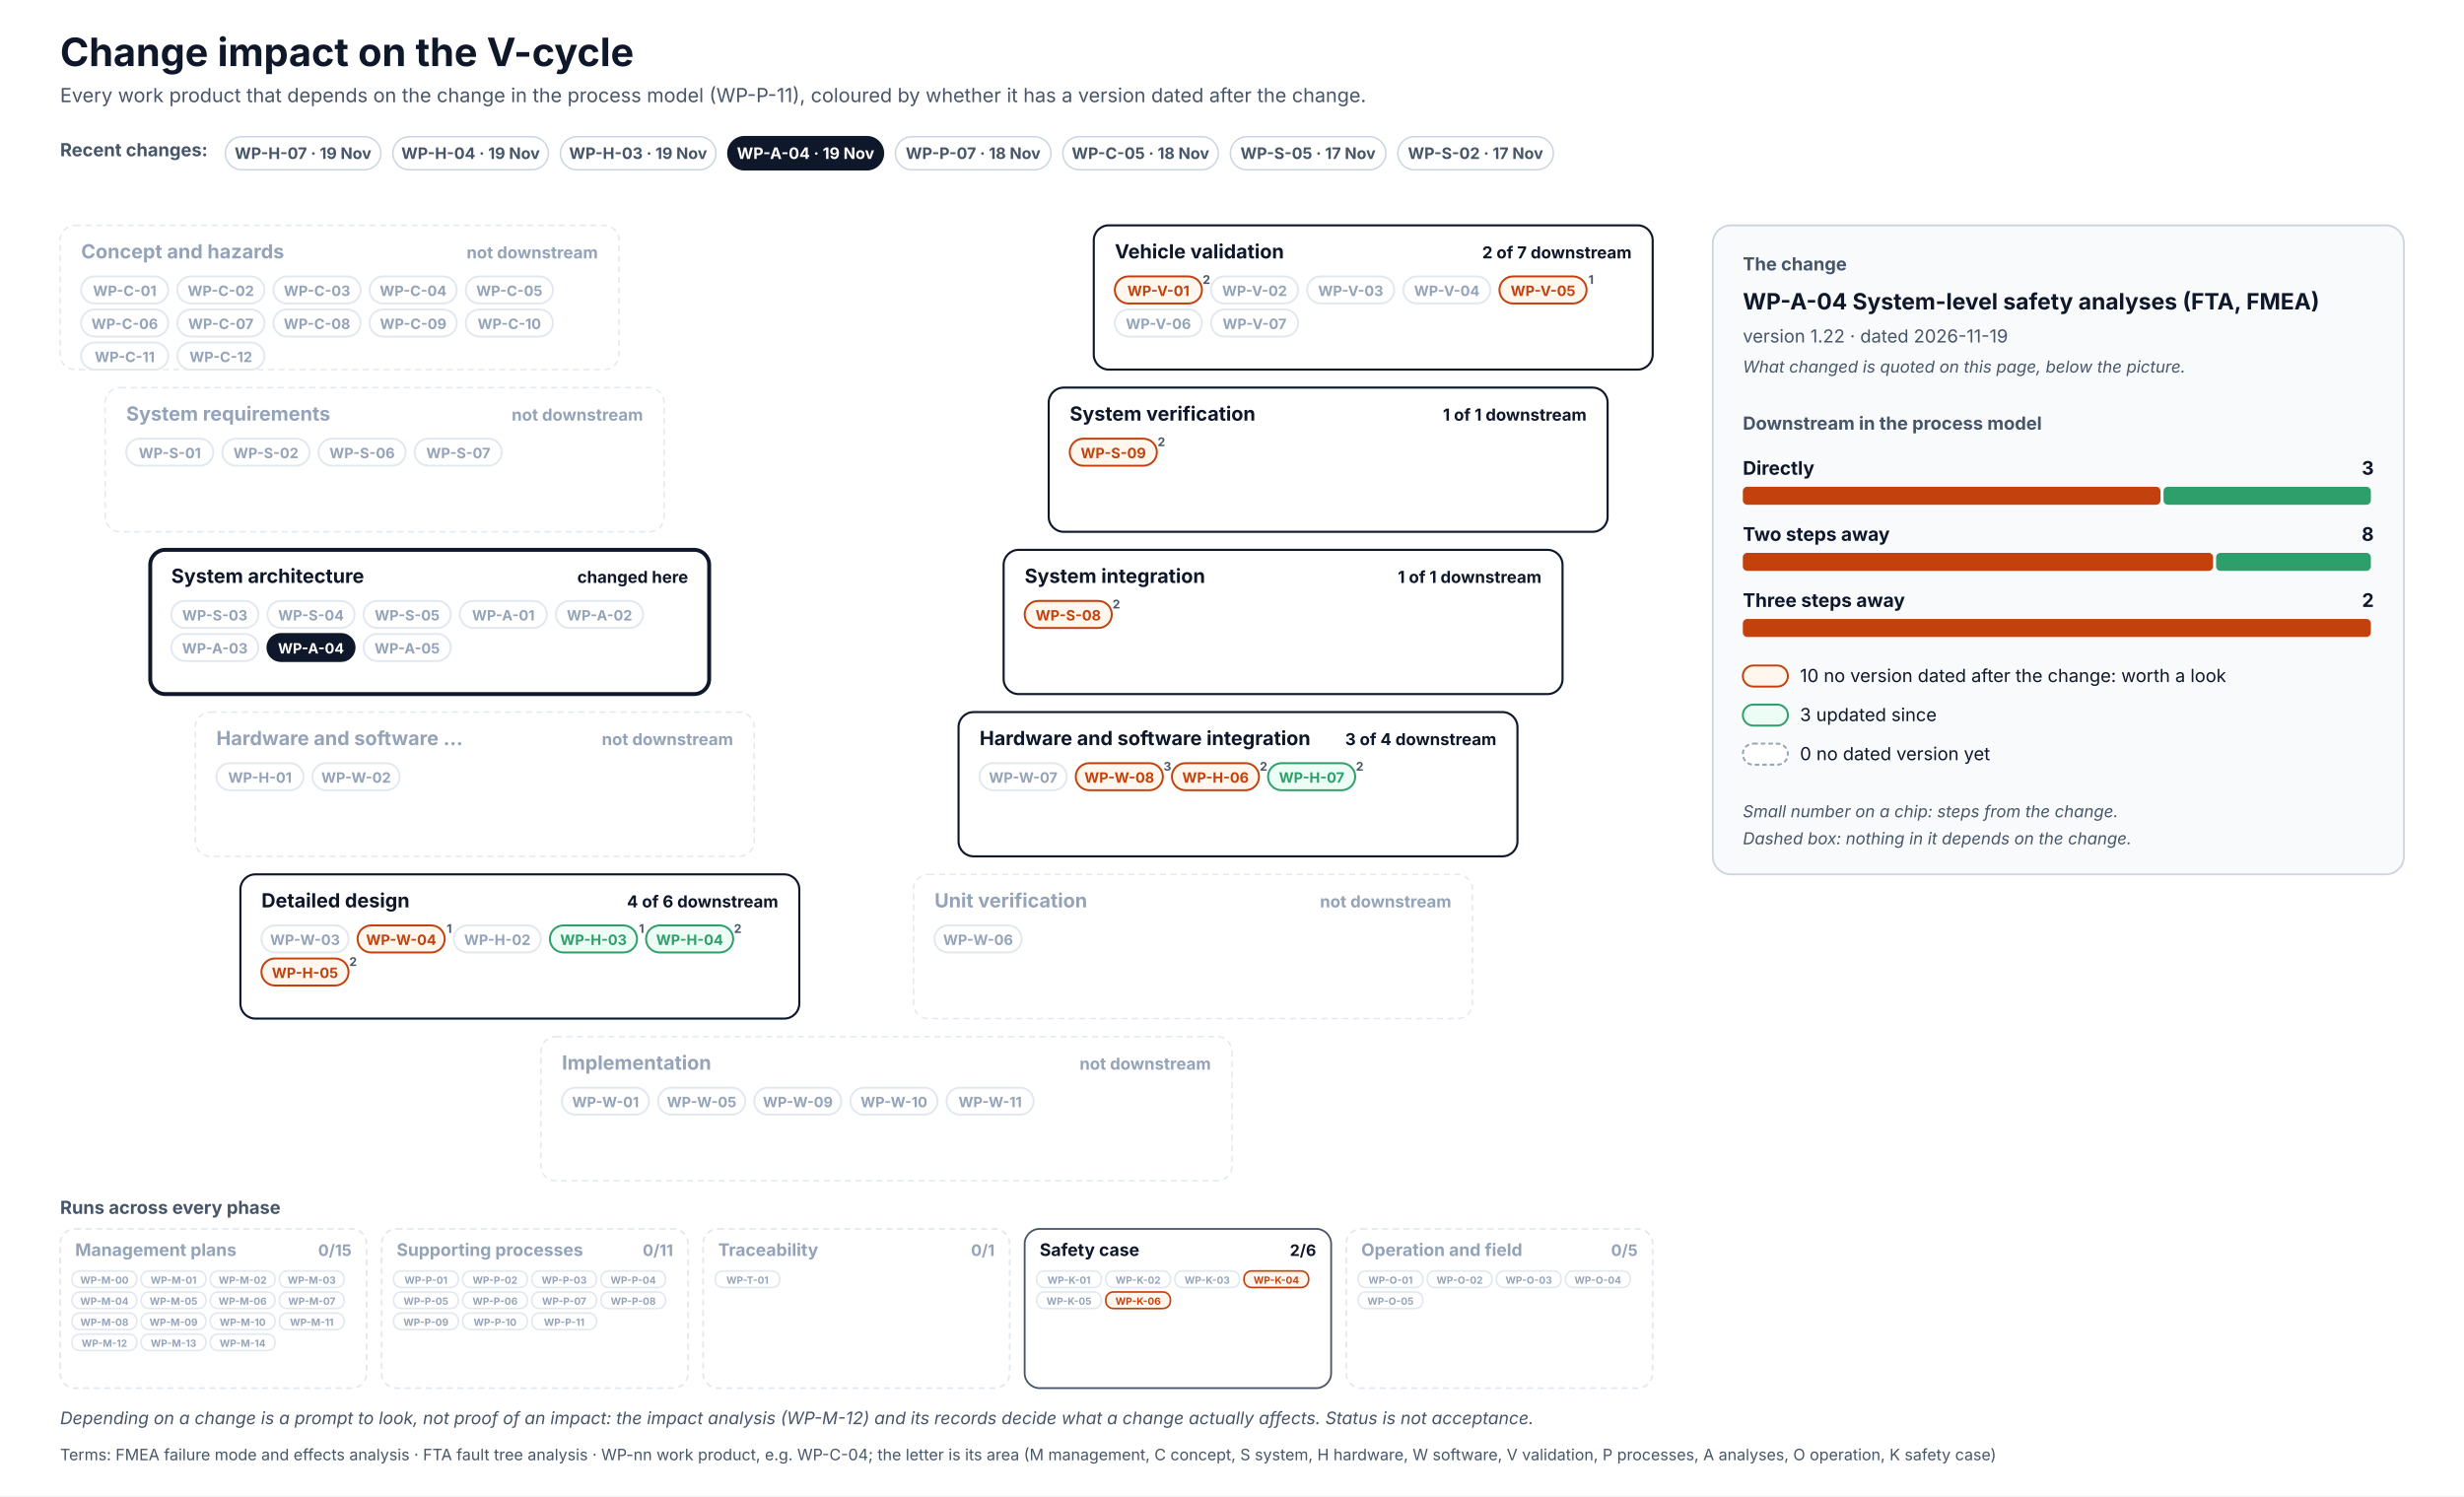
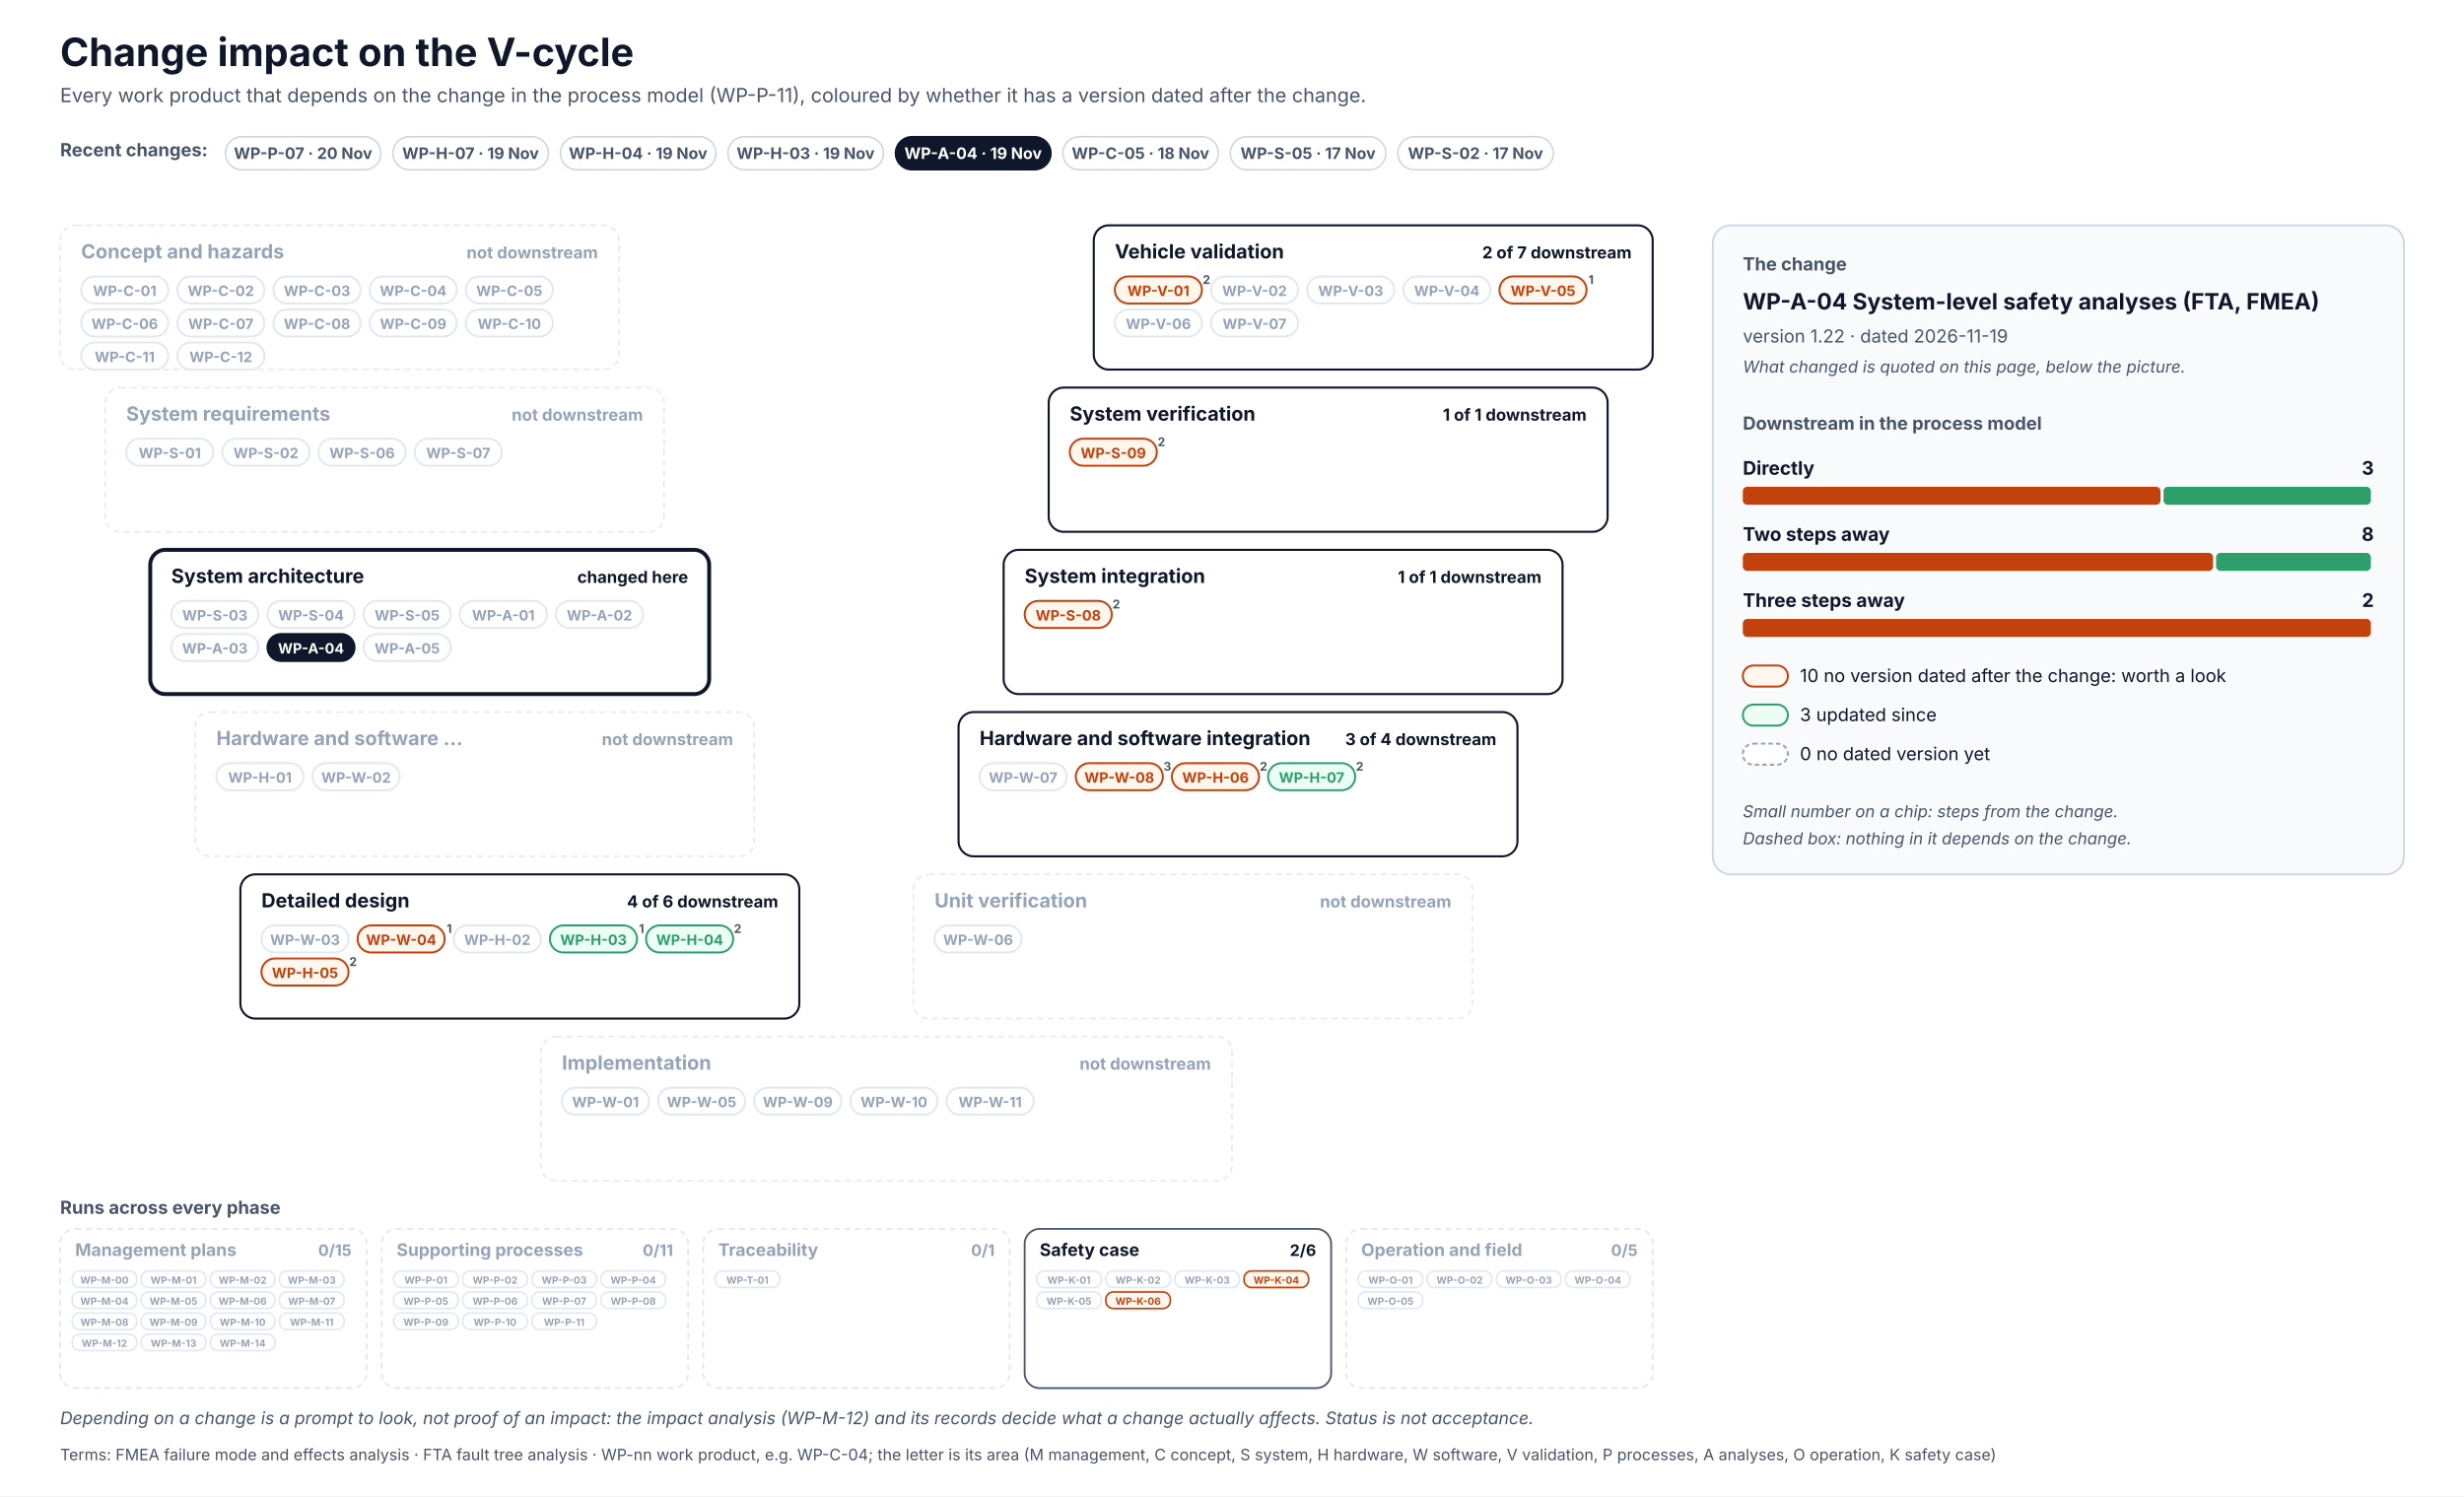
<svg xmlns="http://www.w3.org/2000/svg" width="1640" height="996" viewBox="0 0 1640 996" font-family="Inter, 'Segoe UI', Helvetica, Arial, sans-serif" role="img">
  <defs>
    <pattern id="hatch" patternUnits="userSpaceOnUse" width="6" height="6" patternTransform="rotate(45)">
      <rect width="6" height="6" fill="#F1F5F9" />
      <line x1="0" y1="0" x2="0" y2="6" stroke="#CBD5E1" stroke-width="2" />
    </pattern>
  </defs>
  <rect x="0" y="0" width="1640" height="996" rx="0" fill="#FFFFFF" stroke="none" stroke-width="0" />
  <text x="40" y="44" font-size="26" fill="#0F172A" font-weight="700">Change impact on the V-cycle</text>
  <text x="40" y="68" font-size="13" fill="#475569">Every work product that depends on the change in the process model (WP-P-11), coloured by whether it has a version dated after the change.</text>
  <text x="40" y="104" font-size="12" fill="#475569" font-weight="700">Recent changes:</text>
  <g transform="translate(150,91)">
    <rect x="0" y="0" width="103.5" height="22" rx="11.0" fill="#FFFFFF" stroke="#CBD5E1" stroke-width="1" />
+     <text x="51.7" y="14.8" font-size="10.5" fill="#475569" font-weight="700" text-anchor="middle">WP-P-07 · 20 Nov</text>
+   </g>
+   <g transform="translate(261.5,91)">
+     <rect x="0" y="0" width="103.5" height="22" rx="11.0" fill="#FFFFFF" stroke="#CBD5E1" stroke-width="1" />
    <text x="51.7" y="14.8" font-size="10.5" fill="#475569" font-weight="700" text-anchor="middle">WP-H-07 · 19 Nov</text>
  </g>
-   <g transform="translate(261.5,91)">
+   <g transform="translate(373,91)">
    <rect x="0" y="0" width="103.5" height="22" rx="11.0" fill="#FFFFFF" stroke="#CBD5E1" stroke-width="1" />
    <text x="51.7" y="14.8" font-size="10.5" fill="#475569" font-weight="700" text-anchor="middle">WP-H-04 · 19 Nov</text>
  </g>
-   <g transform="translate(373,91)">
+   <g transform="translate(484.5,91)">
    <rect x="0" y="0" width="103.5" height="22" rx="11.0" fill="#FFFFFF" stroke="#CBD5E1" stroke-width="1" />
    <text x="51.7" y="14.8" font-size="10.5" fill="#475569" font-weight="700" text-anchor="middle">WP-H-03 · 19 Nov</text>
  </g>
-   <g transform="translate(484.5,91)">
+   <g transform="translate(596,91)">
    <rect x="0" y="0" width="103.5" height="22" rx="11.0" fill="#0F172A" stroke="#0F172A" stroke-width="1" />
    <text x="51.7" y="14.8" font-size="10.5" fill="#FFFFFF" font-weight="700" text-anchor="middle">WP-A-04 · 19 Nov</text>
-   </g>
-   <g transform="translate(596,91)">
-     <rect x="0" y="0" width="103.5" height="22" rx="11.0" fill="#FFFFFF" stroke="#CBD5E1" stroke-width="1" />
-     <text x="51.7" y="14.8" font-size="10.5" fill="#475569" font-weight="700" text-anchor="middle">WP-P-07 · 18 Nov</text>
  </g>
  <g transform="translate(707.4,91)">
    <rect x="0" y="0" width="103.5" height="22" rx="11.0" fill="#FFFFFF" stroke="#CBD5E1" stroke-width="1" />
    <text x="51.7" y="14.8" font-size="10.5" fill="#475569" font-weight="700" text-anchor="middle">WP-C-05 · 18 Nov</text>
  </g>
  <g transform="translate(818.9,91)">
    <rect x="0" y="0" width="103.5" height="22" rx="11.0" fill="#FFFFFF" stroke="#CBD5E1" stroke-width="1" />
    <text x="51.7" y="14.8" font-size="10.5" fill="#475569" font-weight="700" text-anchor="middle">WP-S-05 · 17 Nov</text>
  </g>
  <g transform="translate(930.4,91)">
    <rect x="0" y="0" width="103.5" height="22" rx="11.0" fill="#FFFFFF" stroke="#CBD5E1" stroke-width="1" />
    <text x="51.7" y="14.8" font-size="10.5" fill="#475569" font-weight="700" text-anchor="middle">WP-S-02 · 17 Nov</text>
  </g>
  <rect x="40" y="150" width="372" height="96" rx="10" fill="#FFFFFF" stroke="#E2E8F0" stroke-width="1" stroke-dasharray="4 3" />
  <text x="54" y="172" font-size="13" fill="#94A3B8" font-weight="700">Concept and hazards</text>
  <text x="398" y="172" font-size="11" fill="#94A3B8" font-weight="700" text-anchor="end">not downstream</text>
  <rect x="54" y="184" width="58" height="18" rx="9.0" fill="#FFFFFF" stroke="#E2E8F0" stroke-width="1.3" />
  <text x="83" y="197" font-size="9.5" fill="#94A3B8" font-weight="700" text-anchor="middle">WP-C-01</text>
  <rect x="118" y="184" width="58" height="18" rx="9.0" fill="#FFFFFF" stroke="#E2E8F0" stroke-width="1.3" />
  <text x="147" y="197" font-size="9.5" fill="#94A3B8" font-weight="700" text-anchor="middle">WP-C-02</text>
  <rect x="182" y="184" width="58" height="18" rx="9.0" fill="#FFFFFF" stroke="#E2E8F0" stroke-width="1.3" />
  <text x="211" y="197" font-size="9.5" fill="#94A3B8" font-weight="700" text-anchor="middle">WP-C-03</text>
  <rect x="246" y="184" width="58" height="18" rx="9.0" fill="#FFFFFF" stroke="#E2E8F0" stroke-width="1.3" />
  <text x="275" y="197" font-size="9.5" fill="#94A3B8" font-weight="700" text-anchor="middle">WP-C-04</text>
  <rect x="310" y="184" width="58" height="18" rx="9.0" fill="#FFFFFF" stroke="#E2E8F0" stroke-width="1.3" />
  <text x="339" y="197" font-size="9.5" fill="#94A3B8" font-weight="700" text-anchor="middle">WP-C-05</text>
  <rect x="54" y="206" width="58" height="18" rx="9.0" fill="#FFFFFF" stroke="#E2E8F0" stroke-width="1.3" />
  <text x="83" y="219" font-size="9.5" fill="#94A3B8" font-weight="700" text-anchor="middle">WP-C-06</text>
  <rect x="118" y="206" width="58" height="18" rx="9.0" fill="#FFFFFF" stroke="#E2E8F0" stroke-width="1.3" />
  <text x="147" y="219" font-size="9.5" fill="#94A3B8" font-weight="700" text-anchor="middle">WP-C-07</text>
  <rect x="182" y="206" width="58" height="18" rx="9.0" fill="#FFFFFF" stroke="#E2E8F0" stroke-width="1.3" />
  <text x="211" y="219" font-size="9.5" fill="#94A3B8" font-weight="700" text-anchor="middle">WP-C-08</text>
  <rect x="246" y="206" width="58" height="18" rx="9.0" fill="#FFFFFF" stroke="#E2E8F0" stroke-width="1.3" />
  <text x="275" y="219" font-size="9.5" fill="#94A3B8" font-weight="700" text-anchor="middle">WP-C-09</text>
  <rect x="310" y="206" width="58" height="18" rx="9.0" fill="#FFFFFF" stroke="#E2E8F0" stroke-width="1.3" />
  <text x="339" y="219" font-size="9.5" fill="#94A3B8" font-weight="700" text-anchor="middle">WP-C-10</text>
  <rect x="54" y="228" width="58" height="18" rx="9.0" fill="#FFFFFF" stroke="#E2E8F0" stroke-width="1.3" />
  <text x="83" y="241" font-size="9.5" fill="#94A3B8" font-weight="700" text-anchor="middle">WP-C-11</text>
  <rect x="118" y="228" width="58" height="18" rx="9.0" fill="#FFFFFF" stroke="#E2E8F0" stroke-width="1.3" />
  <text x="147" y="241" font-size="9.5" fill="#94A3B8" font-weight="700" text-anchor="middle">WP-C-12</text>
  <rect x="728" y="150" width="372" height="96" rx="10" fill="#FFFFFF" stroke="#0F172A" stroke-width="1.4" />
  <text x="742" y="172" font-size="13" fill="#0F172A" font-weight="700">Vehicle validation</text>
  <text x="1086" y="172" font-size="11" fill="#0F172A" font-weight="700" text-anchor="end">2 of 7 downstream</text>
  <rect x="742" y="184" width="58" height="18" rx="9.0" fill="#FFF7ED" stroke="#C2410C" stroke-width="1.3" />
  <text x="771" y="197" font-size="9.5" fill="#C2410C" font-weight="700" text-anchor="middle">WP-V-01</text>
  <text x="803" y="189" font-size="8" fill="#475569" font-weight="700" text-anchor="middle">2</text>
  <rect x="806" y="184" width="58" height="18" rx="9.0" fill="#FFFFFF" stroke="#E2E8F0" stroke-width="1.3" />
  <text x="835" y="197" font-size="9.5" fill="#94A3B8" font-weight="700" text-anchor="middle">WP-V-02</text>
  <rect x="870" y="184" width="58" height="18" rx="9.0" fill="#FFFFFF" stroke="#E2E8F0" stroke-width="1.3" />
  <text x="899" y="197" font-size="9.5" fill="#94A3B8" font-weight="700" text-anchor="middle">WP-V-03</text>
  <rect x="934" y="184" width="58" height="18" rx="9.0" fill="#FFFFFF" stroke="#E2E8F0" stroke-width="1.3" />
  <text x="963" y="197" font-size="9.5" fill="#94A3B8" font-weight="700" text-anchor="middle">WP-V-04</text>
  <rect x="998" y="184" width="58" height="18" rx="9.0" fill="#FFF7ED" stroke="#C2410C" stroke-width="1.3" />
  <text x="1027" y="197" font-size="9.5" fill="#C2410C" font-weight="700" text-anchor="middle">WP-V-05</text>
  <text x="1059" y="189" font-size="8" fill="#475569" font-weight="700" text-anchor="middle">1</text>
  <rect x="742" y="206" width="58" height="18" rx="9.0" fill="#FFFFFF" stroke="#E2E8F0" stroke-width="1.3" />
  <text x="771" y="219" font-size="9.5" fill="#94A3B8" font-weight="700" text-anchor="middle">WP-V-06</text>
  <rect x="806" y="206" width="58" height="18" rx="9.0" fill="#FFFFFF" stroke="#E2E8F0" stroke-width="1.3" />
  <text x="835" y="219" font-size="9.5" fill="#94A3B8" font-weight="700" text-anchor="middle">WP-V-07</text>
  <rect x="70" y="258" width="372" height="96" rx="10" fill="#FFFFFF" stroke="#E2E8F0" stroke-width="1" stroke-dasharray="4 3" />
  <text x="84" y="280" font-size="13" fill="#94A3B8" font-weight="700">System requirements</text>
  <text x="428" y="280" font-size="11" fill="#94A3B8" font-weight="700" text-anchor="end">not downstream</text>
  <rect x="84" y="292" width="58" height="18" rx="9.0" fill="#FFFFFF" stroke="#E2E8F0" stroke-width="1.3" />
  <text x="113" y="305" font-size="9.5" fill="#94A3B8" font-weight="700" text-anchor="middle">WP-S-01</text>
  <rect x="148" y="292" width="58" height="18" rx="9.0" fill="#FFFFFF" stroke="#E2E8F0" stroke-width="1.3" />
  <text x="177" y="305" font-size="9.5" fill="#94A3B8" font-weight="700" text-anchor="middle">WP-S-02</text>
  <rect x="212" y="292" width="58" height="18" rx="9.0" fill="#FFFFFF" stroke="#E2E8F0" stroke-width="1.3" />
  <text x="241" y="305" font-size="9.5" fill="#94A3B8" font-weight="700" text-anchor="middle">WP-S-06</text>
  <rect x="276" y="292" width="58" height="18" rx="9.0" fill="#FFFFFF" stroke="#E2E8F0" stroke-width="1.3" />
  <text x="305" y="305" font-size="9.5" fill="#94A3B8" font-weight="700" text-anchor="middle">WP-S-07</text>
  <rect x="698" y="258" width="372" height="96" rx="10" fill="#FFFFFF" stroke="#0F172A" stroke-width="1.4" />
  <text x="712" y="280" font-size="13" fill="#0F172A" font-weight="700">System verification</text>
  <text x="1056" y="280" font-size="11" fill="#0F172A" font-weight="700" text-anchor="end">1 of 1 downstream</text>
  <rect x="712" y="292" width="58" height="18" rx="9.0" fill="#FFF7ED" stroke="#C2410C" stroke-width="1.3" />
  <text x="741" y="305" font-size="9.5" fill="#C2410C" font-weight="700" text-anchor="middle">WP-S-09</text>
  <text x="773" y="297" font-size="8" fill="#475569" font-weight="700" text-anchor="middle">2</text>
  <rect x="100" y="366" width="372" height="96" rx="10" fill="#FFFFFF" stroke="#0F172A" stroke-width="2.6" />
  <text x="114" y="388" font-size="13" fill="#0F172A" font-weight="700">System architecture</text>
  <text x="458" y="388" font-size="11" fill="#0F172A" font-weight="700" text-anchor="end">changed here</text>
  <rect x="114" y="400" width="58" height="18" rx="9.0" fill="#FFFFFF" stroke="#E2E8F0" stroke-width="1.3" />
  <text x="143" y="413" font-size="9.5" fill="#94A3B8" font-weight="700" text-anchor="middle">WP-S-03</text>
  <rect x="178" y="400" width="58" height="18" rx="9.0" fill="#FFFFFF" stroke="#E2E8F0" stroke-width="1.3" />
  <text x="207" y="413" font-size="9.5" fill="#94A3B8" font-weight="700" text-anchor="middle">WP-S-04</text>
  <rect x="242" y="400" width="58" height="18" rx="9.0" fill="#FFFFFF" stroke="#E2E8F0" stroke-width="1.3" />
  <text x="271" y="413" font-size="9.5" fill="#94A3B8" font-weight="700" text-anchor="middle">WP-S-05</text>
  <rect x="306" y="400" width="58" height="18" rx="9.0" fill="#FFFFFF" stroke="#E2E8F0" stroke-width="1.3" />
  <text x="335" y="413" font-size="9.5" fill="#94A3B8" font-weight="700" text-anchor="middle">WP-A-01</text>
  <rect x="370" y="400" width="58" height="18" rx="9.0" fill="#FFFFFF" stroke="#E2E8F0" stroke-width="1.3" />
  <text x="399" y="413" font-size="9.5" fill="#94A3B8" font-weight="700" text-anchor="middle">WP-A-02</text>
  <rect x="114" y="422" width="58" height="18" rx="9.0" fill="#FFFFFF" stroke="#E2E8F0" stroke-width="1.3" />
  <text x="143" y="435" font-size="9.5" fill="#94A3B8" font-weight="700" text-anchor="middle">WP-A-03</text>
  <rect x="178" y="422" width="58" height="18" rx="9.0" fill="#0F172A" stroke="#0F172A" stroke-width="1.3" />
  <text x="207" y="435" font-size="9.5" fill="#FFFFFF" font-weight="700" text-anchor="middle">WP-A-04</text>
  <rect x="242" y="422" width="58" height="18" rx="9.0" fill="#FFFFFF" stroke="#E2E8F0" stroke-width="1.3" />
  <text x="271" y="435" font-size="9.5" fill="#94A3B8" font-weight="700" text-anchor="middle">WP-A-05</text>
  <rect x="668" y="366" width="372" height="96" rx="10" fill="#FFFFFF" stroke="#0F172A" stroke-width="1.4" />
  <text x="682" y="388" font-size="13" fill="#0F172A" font-weight="700">System integration</text>
  <text x="1026" y="388" font-size="11" fill="#0F172A" font-weight="700" text-anchor="end">1 of 1 downstream</text>
  <rect x="682" y="400" width="58" height="18" rx="9.0" fill="#FFF7ED" stroke="#C2410C" stroke-width="1.3" />
  <text x="711" y="413" font-size="9.5" fill="#C2410C" font-weight="700" text-anchor="middle">WP-S-08</text>
  <text x="743" y="405" font-size="8" fill="#475569" font-weight="700" text-anchor="middle">2</text>
  <rect x="130" y="474" width="372" height="96" rx="10" fill="#FFFFFF" stroke="#E2E8F0" stroke-width="1" stroke-dasharray="4 3" />
  <text x="144" y="496" font-size="13" fill="#94A3B8" font-weight="700">Hardware and software …</text>
  <text x="488" y="496" font-size="11" fill="#94A3B8" font-weight="700" text-anchor="end">not downstream</text>
  <rect x="144" y="508" width="58" height="18" rx="9.0" fill="#FFFFFF" stroke="#E2E8F0" stroke-width="1.3" />
  <text x="173" y="521" font-size="9.5" fill="#94A3B8" font-weight="700" text-anchor="middle">WP-H-01</text>
  <rect x="208" y="508" width="58" height="18" rx="9.0" fill="#FFFFFF" stroke="#E2E8F0" stroke-width="1.3" />
  <text x="237" y="521" font-size="9.5" fill="#94A3B8" font-weight="700" text-anchor="middle">WP-W-02</text>
  <rect x="638" y="474" width="372" height="96" rx="10" fill="#FFFFFF" stroke="#0F172A" stroke-width="1.4" />
  <text x="652" y="496" font-size="13" fill="#0F172A" font-weight="700">Hardware and software integration</text>
  <text x="996" y="496" font-size="11" fill="#0F172A" font-weight="700" text-anchor="end">3 of 4 downstream</text>
  <rect x="652" y="508" width="58" height="18" rx="9.0" fill="#FFFFFF" stroke="#E2E8F0" stroke-width="1.3" />
  <text x="681" y="521" font-size="9.5" fill="#94A3B8" font-weight="700" text-anchor="middle">WP-W-07</text>
  <rect x="716" y="508" width="58" height="18" rx="9.0" fill="#FFF7ED" stroke="#C2410C" stroke-width="1.3" />
  <text x="745" y="521" font-size="9.5" fill="#C2410C" font-weight="700" text-anchor="middle">WP-W-08</text>
  <text x="777" y="513" font-size="8" fill="#475569" font-weight="700" text-anchor="middle">3</text>
  <rect x="780" y="508" width="58" height="18" rx="9.0" fill="#FFF7ED" stroke="#C2410C" stroke-width="1.3" />
  <text x="809" y="521" font-size="9.5" fill="#C2410C" font-weight="700" text-anchor="middle">WP-H-06</text>
  <text x="841" y="513" font-size="8" fill="#475569" font-weight="700" text-anchor="middle">2</text>
  <rect x="844" y="508" width="58" height="18" rx="9.0" fill="#ECFDF5" stroke="#2E9E6A" stroke-width="1.3" />
  <text x="873" y="521" font-size="9.5" fill="#2E9E6A" font-weight="700" text-anchor="middle">WP-H-07</text>
  <text x="905" y="513" font-size="8" fill="#475569" font-weight="700" text-anchor="middle">2</text>
  <rect x="160" y="582" width="372" height="96" rx="10" fill="#FFFFFF" stroke="#0F172A" stroke-width="1.4" />
  <text x="174" y="604" font-size="13" fill="#0F172A" font-weight="700">Detailed design</text>
  <text x="518" y="604" font-size="11" fill="#0F172A" font-weight="700" text-anchor="end">4 of 6 downstream</text>
  <rect x="174" y="616" width="58" height="18" rx="9.0" fill="#FFFFFF" stroke="#E2E8F0" stroke-width="1.3" />
  <text x="203" y="629" font-size="9.5" fill="#94A3B8" font-weight="700" text-anchor="middle">WP-W-03</text>
  <rect x="238" y="616" width="58" height="18" rx="9.0" fill="#FFF7ED" stroke="#C2410C" stroke-width="1.3" />
  <text x="267" y="629" font-size="9.5" fill="#C2410C" font-weight="700" text-anchor="middle">WP-W-04</text>
  <text x="299" y="621" font-size="8" fill="#475569" font-weight="700" text-anchor="middle">1</text>
  <rect x="302" y="616" width="58" height="18" rx="9.0" fill="#FFFFFF" stroke="#E2E8F0" stroke-width="1.3" />
  <text x="331" y="629" font-size="9.5" fill="#94A3B8" font-weight="700" text-anchor="middle">WP-H-02</text>
  <rect x="366" y="616" width="58" height="18" rx="9.0" fill="#ECFDF5" stroke="#2E9E6A" stroke-width="1.3" />
  <text x="395" y="629" font-size="9.5" fill="#2E9E6A" font-weight="700" text-anchor="middle">WP-H-03</text>
  <text x="427" y="621" font-size="8" fill="#475569" font-weight="700" text-anchor="middle">1</text>
  <rect x="430" y="616" width="58" height="18" rx="9.0" fill="#ECFDF5" stroke="#2E9E6A" stroke-width="1.3" />
  <text x="459" y="629" font-size="9.5" fill="#2E9E6A" font-weight="700" text-anchor="middle">WP-H-04</text>
  <text x="491" y="621" font-size="8" fill="#475569" font-weight="700" text-anchor="middle">2</text>
  <rect x="174" y="638" width="58" height="18" rx="9.0" fill="#FFF7ED" stroke="#C2410C" stroke-width="1.3" />
  <text x="203" y="651" font-size="9.5" fill="#C2410C" font-weight="700" text-anchor="middle">WP-H-05</text>
  <text x="235" y="643" font-size="8" fill="#475569" font-weight="700" text-anchor="middle">2</text>
  <rect x="608" y="582" width="372" height="96" rx="10" fill="#FFFFFF" stroke="#E2E8F0" stroke-width="1" stroke-dasharray="4 3" />
  <text x="622" y="604" font-size="13" fill="#94A3B8" font-weight="700">Unit verification</text>
  <text x="966" y="604" font-size="11" fill="#94A3B8" font-weight="700" text-anchor="end">not downstream</text>
  <rect x="622" y="616" width="58" height="18" rx="9.0" fill="#FFFFFF" stroke="#E2E8F0" stroke-width="1.3" />
  <text x="651" y="629" font-size="9.5" fill="#94A3B8" font-weight="700" text-anchor="middle">WP-W-06</text>
  <rect x="360" y="690" width="460" height="96" rx="10" fill="#FFFFFF" stroke="#E2E8F0" stroke-width="1" stroke-dasharray="4 3" />
  <text x="374" y="712" font-size="13" fill="#94A3B8" font-weight="700">Implementation</text>
  <text x="806" y="712" font-size="11" fill="#94A3B8" font-weight="700" text-anchor="end">not downstream</text>
  <rect x="374" y="724" width="58" height="18" rx="9.0" fill="#FFFFFF" stroke="#E2E8F0" stroke-width="1.3" />
  <text x="403" y="737" font-size="9.5" fill="#94A3B8" font-weight="700" text-anchor="middle">WP-W-01</text>
  <rect x="438" y="724" width="58" height="18" rx="9.0" fill="#FFFFFF" stroke="#E2E8F0" stroke-width="1.3" />
  <text x="467" y="737" font-size="9.5" fill="#94A3B8" font-weight="700" text-anchor="middle">WP-W-05</text>
  <rect x="502" y="724" width="58" height="18" rx="9.0" fill="#FFFFFF" stroke="#E2E8F0" stroke-width="1.3" />
  <text x="531" y="737" font-size="9.5" fill="#94A3B8" font-weight="700" text-anchor="middle">WP-W-09</text>
  <rect x="566" y="724" width="58" height="18" rx="9.0" fill="#FFFFFF" stroke="#E2E8F0" stroke-width="1.3" />
  <text x="595" y="737" font-size="9.5" fill="#94A3B8" font-weight="700" text-anchor="middle">WP-W-10</text>
  <rect x="630" y="724" width="58" height="18" rx="9.0" fill="#FFFFFF" stroke="#E2E8F0" stroke-width="1.3" />
  <text x="659" y="737" font-size="9.5" fill="#94A3B8" font-weight="700" text-anchor="middle">WP-W-11</text>
  <text x="40" y="808" font-size="12" fill="#475569" font-weight="700">Runs across every phase</text>
  <rect x="40" y="818" width="204" height="106" rx="10" fill="#FFFFFF" stroke="#E2E8F0" stroke-width="1.2" stroke-dasharray="4 3" />
  <text x="50" y="836" font-size="11.5" fill="#94A3B8" font-weight="700">Management plans</text>
  <text x="234" y="836" font-size="10.5" fill="#94A3B8" font-weight="700" text-anchor="end">0/15</text>
  <rect x="48" y="846" width="43" height="11" rx="5" fill="#FFFFFF" stroke="#E2E8F0" stroke-width="1.1" />
  <text x="69.5" y="854.5" font-size="6.6" fill="#94A3B8" font-weight="700" text-anchor="middle">WP-M-00</text>
  <rect x="94" y="846" width="43" height="11" rx="5" fill="#FFFFFF" stroke="#E2E8F0" stroke-width="1.1" />
  <text x="115.5" y="854.5" font-size="6.6" fill="#94A3B8" font-weight="700" text-anchor="middle">WP-M-01</text>
  <rect x="140" y="846" width="43" height="11" rx="5" fill="#FFFFFF" stroke="#E2E8F0" stroke-width="1.1" />
  <text x="161.5" y="854.5" font-size="6.6" fill="#94A3B8" font-weight="700" text-anchor="middle">WP-M-02</text>
  <rect x="186" y="846" width="43" height="11" rx="5" fill="#FFFFFF" stroke="#E2E8F0" stroke-width="1.1" />
  <text x="207.5" y="854.5" font-size="6.6" fill="#94A3B8" font-weight="700" text-anchor="middle">WP-M-03</text>
  <rect x="48" y="860" width="43" height="11" rx="5" fill="#FFFFFF" stroke="#E2E8F0" stroke-width="1.1" />
  <text x="69.5" y="868.5" font-size="6.6" fill="#94A3B8" font-weight="700" text-anchor="middle">WP-M-04</text>
  <rect x="94" y="860" width="43" height="11" rx="5" fill="#FFFFFF" stroke="#E2E8F0" stroke-width="1.1" />
  <text x="115.5" y="868.5" font-size="6.6" fill="#94A3B8" font-weight="700" text-anchor="middle">WP-M-05</text>
  <rect x="140" y="860" width="43" height="11" rx="5" fill="#FFFFFF" stroke="#E2E8F0" stroke-width="1.1" />
  <text x="161.5" y="868.5" font-size="6.6" fill="#94A3B8" font-weight="700" text-anchor="middle">WP-M-06</text>
  <rect x="186" y="860" width="43" height="11" rx="5" fill="#FFFFFF" stroke="#E2E8F0" stroke-width="1.1" />
  <text x="207.5" y="868.5" font-size="6.6" fill="#94A3B8" font-weight="700" text-anchor="middle">WP-M-07</text>
  <rect x="48" y="874" width="43" height="11" rx="5" fill="#FFFFFF" stroke="#E2E8F0" stroke-width="1.1" />
  <text x="69.5" y="882.5" font-size="6.6" fill="#94A3B8" font-weight="700" text-anchor="middle">WP-M-08</text>
  <rect x="94" y="874" width="43" height="11" rx="5" fill="#FFFFFF" stroke="#E2E8F0" stroke-width="1.1" />
  <text x="115.5" y="882.5" font-size="6.6" fill="#94A3B8" font-weight="700" text-anchor="middle">WP-M-09</text>
  <rect x="140" y="874" width="43" height="11" rx="5" fill="#FFFFFF" stroke="#E2E8F0" stroke-width="1.1" />
  <text x="161.5" y="882.5" font-size="6.6" fill="#94A3B8" font-weight="700" text-anchor="middle">WP-M-10</text>
  <rect x="186" y="874" width="43" height="11" rx="5" fill="#FFFFFF" stroke="#E2E8F0" stroke-width="1.1" />
  <text x="207.5" y="882.5" font-size="6.6" fill="#94A3B8" font-weight="700" text-anchor="middle">WP-M-11</text>
  <rect x="48" y="888" width="43" height="11" rx="5" fill="#FFFFFF" stroke="#E2E8F0" stroke-width="1.1" />
  <text x="69.5" y="896.5" font-size="6.6" fill="#94A3B8" font-weight="700" text-anchor="middle">WP-M-12</text>
  <rect x="94" y="888" width="43" height="11" rx="5" fill="#FFFFFF" stroke="#E2E8F0" stroke-width="1.1" />
  <text x="115.5" y="896.5" font-size="6.6" fill="#94A3B8" font-weight="700" text-anchor="middle">WP-M-13</text>
  <rect x="140" y="888" width="43" height="11" rx="5" fill="#FFFFFF" stroke="#E2E8F0" stroke-width="1.1" />
  <text x="161.5" y="896.5" font-size="6.6" fill="#94A3B8" font-weight="700" text-anchor="middle">WP-M-14</text>
  <rect x="254" y="818" width="204" height="106" rx="10" fill="#FFFFFF" stroke="#E2E8F0" stroke-width="1.2" stroke-dasharray="4 3" />
  <text x="264" y="836" font-size="11.5" fill="#94A3B8" font-weight="700">Supporting processes</text>
  <text x="448" y="836" font-size="10.5" fill="#94A3B8" font-weight="700" text-anchor="end">0/11</text>
  <rect x="262" y="846" width="43" height="11" rx="5" fill="#FFFFFF" stroke="#E2E8F0" stroke-width="1.1" />
  <text x="283.5" y="854.5" font-size="6.6" fill="#94A3B8" font-weight="700" text-anchor="middle">WP-P-01</text>
  <rect x="308" y="846" width="43" height="11" rx="5" fill="#FFFFFF" stroke="#E2E8F0" stroke-width="1.1" />
  <text x="329.5" y="854.5" font-size="6.6" fill="#94A3B8" font-weight="700" text-anchor="middle">WP-P-02</text>
  <rect x="354" y="846" width="43" height="11" rx="5" fill="#FFFFFF" stroke="#E2E8F0" stroke-width="1.1" />
  <text x="375.5" y="854.5" font-size="6.6" fill="#94A3B8" font-weight="700" text-anchor="middle">WP-P-03</text>
  <rect x="400" y="846" width="43" height="11" rx="5" fill="#FFFFFF" stroke="#E2E8F0" stroke-width="1.1" />
  <text x="421.5" y="854.5" font-size="6.6" fill="#94A3B8" font-weight="700" text-anchor="middle">WP-P-04</text>
  <rect x="262" y="860" width="43" height="11" rx="5" fill="#FFFFFF" stroke="#E2E8F0" stroke-width="1.1" />
  <text x="283.5" y="868.5" font-size="6.6" fill="#94A3B8" font-weight="700" text-anchor="middle">WP-P-05</text>
  <rect x="308" y="860" width="43" height="11" rx="5" fill="#FFFFFF" stroke="#E2E8F0" stroke-width="1.1" />
  <text x="329.5" y="868.5" font-size="6.6" fill="#94A3B8" font-weight="700" text-anchor="middle">WP-P-06</text>
  <rect x="354" y="860" width="43" height="11" rx="5" fill="#FFFFFF" stroke="#E2E8F0" stroke-width="1.1" />
  <text x="375.5" y="868.5" font-size="6.6" fill="#94A3B8" font-weight="700" text-anchor="middle">WP-P-07</text>
  <rect x="400" y="860" width="43" height="11" rx="5" fill="#FFFFFF" stroke="#E2E8F0" stroke-width="1.1" />
  <text x="421.5" y="868.5" font-size="6.6" fill="#94A3B8" font-weight="700" text-anchor="middle">WP-P-08</text>
  <rect x="262" y="874" width="43" height="11" rx="5" fill="#FFFFFF" stroke="#E2E8F0" stroke-width="1.1" />
  <text x="283.5" y="882.5" font-size="6.6" fill="#94A3B8" font-weight="700" text-anchor="middle">WP-P-09</text>
  <rect x="308" y="874" width="43" height="11" rx="5" fill="#FFFFFF" stroke="#E2E8F0" stroke-width="1.1" />
  <text x="329.5" y="882.5" font-size="6.6" fill="#94A3B8" font-weight="700" text-anchor="middle">WP-P-10</text>
  <rect x="354" y="874" width="43" height="11" rx="5" fill="#FFFFFF" stroke="#E2E8F0" stroke-width="1.1" />
  <text x="375.5" y="882.5" font-size="6.6" fill="#94A3B8" font-weight="700" text-anchor="middle">WP-P-11</text>
  <rect x="468" y="818" width="204" height="106" rx="10" fill="#FFFFFF" stroke="#E2E8F0" stroke-width="1.2" stroke-dasharray="4 3" />
  <text x="478" y="836" font-size="11.5" fill="#94A3B8" font-weight="700">Traceability</text>
  <text x="662" y="836" font-size="10.5" fill="#94A3B8" font-weight="700" text-anchor="end">0/1</text>
  <rect x="476" y="846" width="43" height="11" rx="5" fill="#FFFFFF" stroke="#E2E8F0" stroke-width="1.1" />
  <text x="497.5" y="854.5" font-size="6.6" fill="#94A3B8" font-weight="700" text-anchor="middle">WP-T-01</text>
  <rect x="682" y="818" width="204" height="106" rx="10" fill="#FFFFFF" stroke="#475569" stroke-width="1.2" />
  <text x="692" y="836" font-size="11.5" fill="#0F172A" font-weight="700">Safety case</text>
  <text x="876" y="836" font-size="10.5" fill="#0F172A" font-weight="700" text-anchor="end">2/6</text>
  <rect x="690" y="846" width="43" height="11" rx="5" fill="#FFFFFF" stroke="#E2E8F0" stroke-width="1.1" />
  <text x="711.5" y="854.5" font-size="6.6" fill="#94A3B8" font-weight="700" text-anchor="middle">WP-K-01</text>
  <rect x="736" y="846" width="43" height="11" rx="5" fill="#FFFFFF" stroke="#E2E8F0" stroke-width="1.1" />
  <text x="757.5" y="854.5" font-size="6.6" fill="#94A3B8" font-weight="700" text-anchor="middle">WP-K-02</text>
  <rect x="782" y="846" width="43" height="11" rx="5" fill="#FFFFFF" stroke="#E2E8F0" stroke-width="1.1" />
  <text x="803.5" y="854.5" font-size="6.6" fill="#94A3B8" font-weight="700" text-anchor="middle">WP-K-03</text>
  <rect x="828" y="846" width="43" height="11" rx="5" fill="#FFF7ED" stroke="#C2410C" stroke-width="1.1" />
  <text x="849.5" y="854.5" font-size="6.6" fill="#C2410C" font-weight="700" text-anchor="middle">WP-K-04</text>
  <rect x="690" y="860" width="43" height="11" rx="5" fill="#FFFFFF" stroke="#E2E8F0" stroke-width="1.1" />
  <text x="711.5" y="868.5" font-size="6.6" fill="#94A3B8" font-weight="700" text-anchor="middle">WP-K-05</text>
  <rect x="736" y="860" width="43" height="11" rx="5" fill="#FFF7ED" stroke="#C2410C" stroke-width="1.1" />
  <text x="757.5" y="868.5" font-size="6.6" fill="#C2410C" font-weight="700" text-anchor="middle">WP-K-06</text>
  <rect x="896" y="818" width="204" height="106" rx="10" fill="#FFFFFF" stroke="#E2E8F0" stroke-width="1.2" stroke-dasharray="4 3" />
  <text x="906" y="836" font-size="11.5" fill="#94A3B8" font-weight="700">Operation and field</text>
  <text x="1090" y="836" font-size="10.5" fill="#94A3B8" font-weight="700" text-anchor="end">0/5</text>
  <rect x="904" y="846" width="43" height="11" rx="5" fill="#FFFFFF" stroke="#E2E8F0" stroke-width="1.1" />
  <text x="925.5" y="854.5" font-size="6.6" fill="#94A3B8" font-weight="700" text-anchor="middle">WP-O-01</text>
  <rect x="950" y="846" width="43" height="11" rx="5" fill="#FFFFFF" stroke="#E2E8F0" stroke-width="1.1" />
  <text x="971.5" y="854.5" font-size="6.6" fill="#94A3B8" font-weight="700" text-anchor="middle">WP-O-02</text>
  <rect x="996" y="846" width="43" height="11" rx="5" fill="#FFFFFF" stroke="#E2E8F0" stroke-width="1.1" />
  <text x="1017.5" y="854.5" font-size="6.6" fill="#94A3B8" font-weight="700" text-anchor="middle">WP-O-03</text>
  <rect x="1042" y="846" width="43" height="11" rx="5" fill="#FFFFFF" stroke="#E2E8F0" stroke-width="1.1" />
  <text x="1063.5" y="854.5" font-size="6.6" fill="#94A3B8" font-weight="700" text-anchor="middle">WP-O-04</text>
  <rect x="904" y="860" width="43" height="11" rx="5" fill="#FFFFFF" stroke="#E2E8F0" stroke-width="1.1" />
  <text x="925.5" y="868.5" font-size="6.6" fill="#94A3B8" font-weight="700" text-anchor="middle">WP-O-05</text>
  <rect x="1140" y="150" width="460" height="432" rx="12" fill="#F8FAFC" stroke="#CBD5E1" stroke-width="1.2" />
  <text x="1160" y="180" font-size="12" fill="#475569" font-weight="700">The change</text>
  <text x="1160" y="206" font-size="15" fill="#0F172A" font-weight="700">WP-A-04 System-level safety analyses (FTA, FMEA)</text>
  <text x="1160" y="228" font-size="12" fill="#475569">version 1.22 · dated 2026-11-19</text>
  <text x="1160" y="248" font-size="11" fill="#475569" font-style="italic">What changed is quoted on this page, below the picture.</text>
  <text x="1160" y="286" font-size="12" fill="#475569" font-weight="700">Downstream in the process model</text>
  <text x="1160" y="316" font-size="12.5" fill="#0F172A" font-weight="700">Directly</text>
  <text x="1580" y="316" font-size="12.5" fill="#0F172A" font-weight="700" text-anchor="end">3</text>
  <rect x="1160" y="324" width="278" height="12" rx="3" fill="#C2410C" stroke="none" stroke-width="0" />
  <rect x="1440" y="324" width="138" height="12" rx="3" fill="#2E9E6A" stroke="none" stroke-width="0" />
  <text x="1160" y="360" font-size="12.5" fill="#0F172A" font-weight="700">Two steps away</text>
  <text x="1580" y="360" font-size="12.5" fill="#0F172A" font-weight="700" text-anchor="end">8</text>
  <rect x="1160" y="368" width="313" height="12" rx="3" fill="#C2410C" stroke="none" stroke-width="0" />
  <rect x="1475" y="368" width="103" height="12" rx="3" fill="#2E9E6A" stroke="none" stroke-width="0" />
  <text x="1160" y="404" font-size="12.5" fill="#0F172A" font-weight="700">Three steps away</text>
  <text x="1580" y="404" font-size="12.5" fill="#0F172A" font-weight="700" text-anchor="end">2</text>
  <rect x="1160" y="412" width="418" height="12" rx="3" fill="#C2410C" stroke="none" stroke-width="0" />
  <rect x="1160" y="443" width="30" height="14" rx="7" fill="#FFF7ED" stroke="#C2410C" stroke-width="1.3" />
  <text x="1198" y="454" font-size="12" fill="#0F172A">10 no version dated after the change: worth a look</text>
  <rect x="1160" y="469" width="30" height="14" rx="7" fill="#ECFDF5" stroke="#2E9E6A" stroke-width="1.3" />
  <text x="1198" y="480" font-size="12" fill="#0F172A">3 updated since</text>
  <rect x="1160" y="495" width="30" height="14" rx="7" fill="#FFFFFF" stroke="#94A3B8" stroke-width="1.3" stroke-dasharray="3 2" />
  <text x="1198" y="506" font-size="12" fill="#0F172A">0 no dated version yet</text>
  <text x="1160" y="544" font-size="11" fill="#475569" font-style="italic">Small number on a chip: steps from the change.</text>
  <text x="1160" y="562" font-size="11" fill="#475569" font-style="italic">Dashed box: nothing in it depends on the change.</text>
  <text x="40" y="948" font-size="11.5" fill="#475569" font-style="italic">Depending on a change is a prompt to look, not proof of an impact: the impact analysis (WP-M-12) and its records decide what a change actually affects. Status is not acceptance.</text>
  <g class="terms">
    <text x="40" y="972" font-size="10.5" fill="#475569">Terms: FMEA failure mode and effects analysis · FTA fault tree analysis · WP-nn work product, e.g. WP-C-04; the letter is its area (M management, C concept, S system, H hardware, W software, V validation, P processes, A analyses, O operation, K safety case)</text>
  </g>
</svg>
